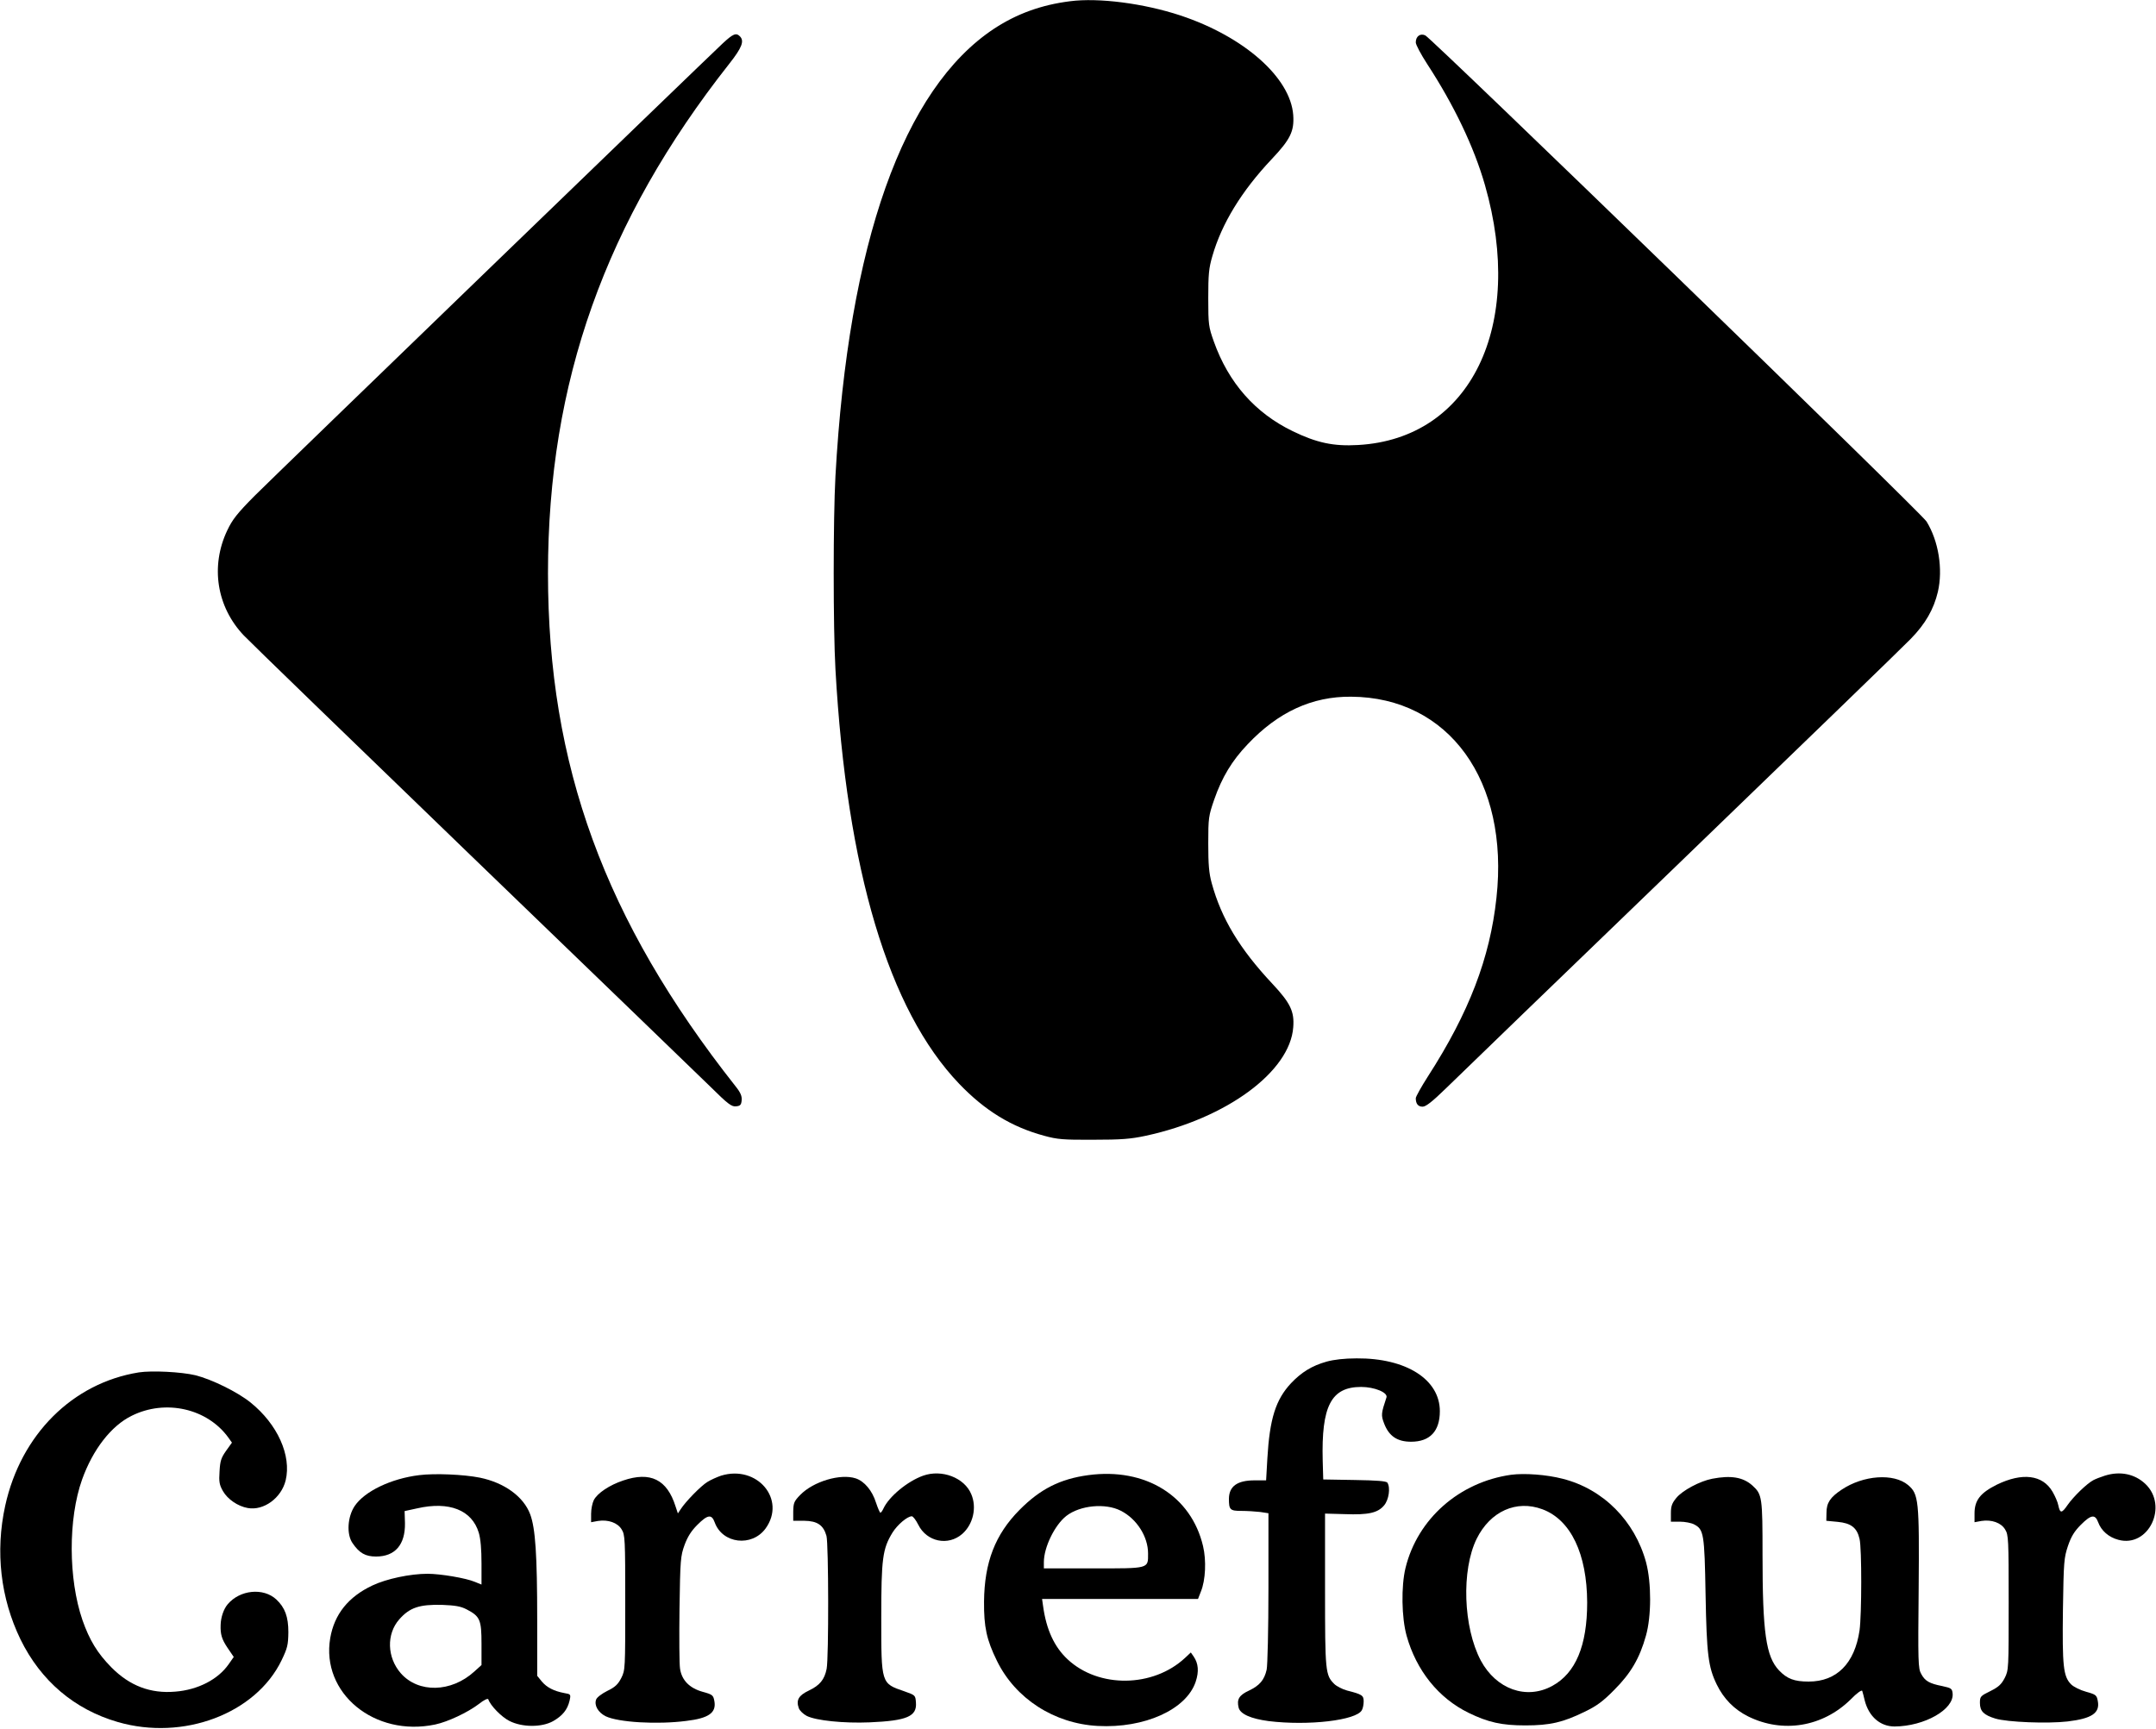
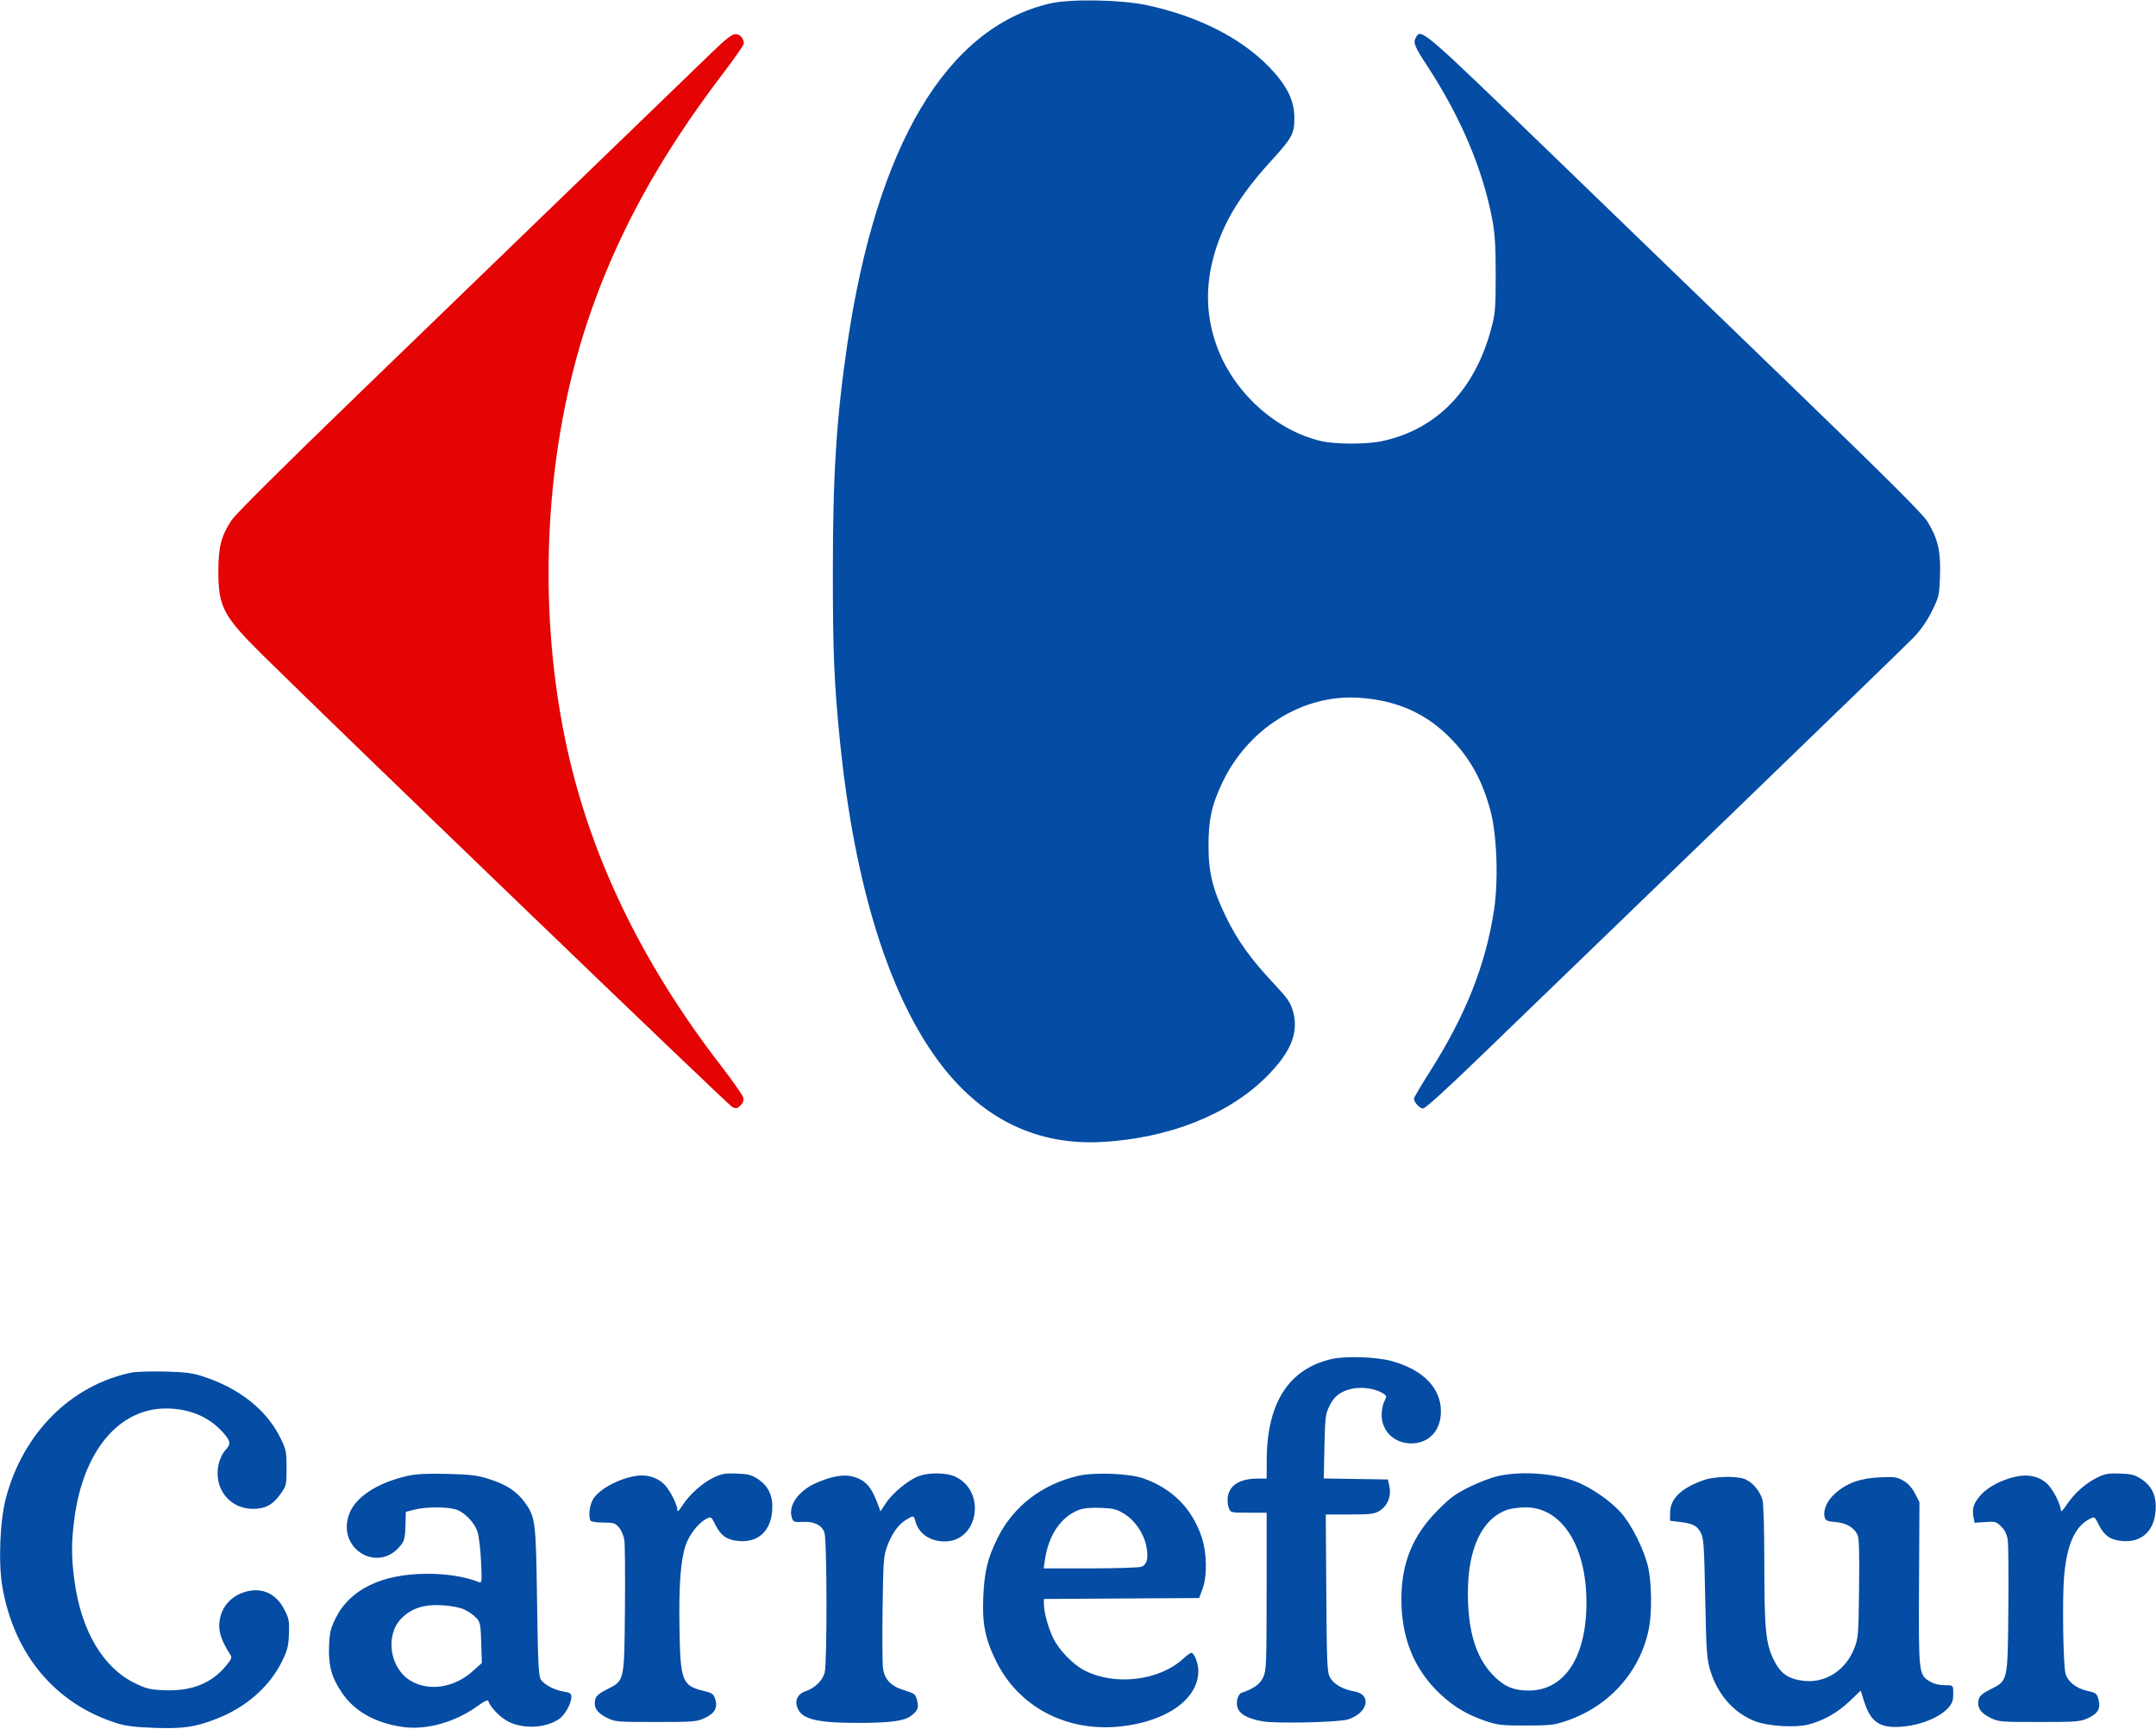
- <svg xmlns="http://www.w3.org/2000/svg" version="1.0" width="1200pt" height="962pt" viewBox="0 0 1200 962" preserveAspectRatio="xMidYMid meet">
-   <g transform="translate(0,962) scale(0.1,-0.1)" fill="#000000" stroke="none">
-     <path d="M5955 9613 c-159 -20 -296 -70 -421 -152 -507 -334 -812 -1194 -884 -2491 -13 -237 -13 -845 0 -1076 63 -1118 296 -1897 689 -2307 143 -149 291 -240 473 -289 73 -20 105 -23 273 -22 157 0 208 4 292 22 450 97 803 357 821 604 7 88 -16 135 -116 242 -182 194 -284 363 -338 561 -15 55 -19 103 -19 220 0 143 2 154 33 244 43 124 99 217 186 308 170 180 359 267 576 265 544 -3 881 -468 809 -1120 -36 -335 -153 -639 -381 -993 -37 -58 -68 -113 -68 -122 0 -31 13 -47 38 -47 18 0 53 27 131 103 58 57 648 627 1311 1266 663 640 1237 1195 1275 1235 82 84 128 165 151 262 29 126 4 282 -63 391 -30 49 -2752 2688 -2790 2706 -28 13 -53 -5 -53 -39 0 -13 29 -67 64 -121 148 -227 260 -460 321 -673 225 -785 -80 -1412 -706 -1447 -137 -8 -230 12 -364 77 -209 101 -357 269 -439 499 -29 82 -31 94 -31 241 0 132 3 167 23 235 52 181 163 362 329 538 105 111 127 156 121 246 -15 209 -273 437 -628 555 -203 67 -455 100 -615 79z" />
-     <path d="M4022 9378 c-116 -109 -2492 -2405 -2605 -2518 -97 -98 -123 -131 -152 -192 -95 -200 -59 -426 92 -585 32 -34 603 -587 1268 -1229 666 -642 1263 -1219 1327 -1281 100 -99 120 -114 145 -111 23 2 29 8 31 34 2 23 -6 43 -36 80 -727 922 -1042 1783 -1042 2853 0 1064 319 1961 1009 2836 71 90 85 127 59 153 -21 21 -38 14 -96 -40z" />
-     <path d="M7384 2041 c-82 -23 -140 -59 -198 -120 -86 -92 -119 -198 -132 -418 l-7 -123 -64 0 c-97 0 -142 -33 -143 -102 0 -62 6 -68 70 -68 31 0 78 -3 104 -6 l46 -7 0 -416 c0 -229 -5 -434 -10 -455 -13 -57 -39 -88 -98 -116 -56 -26 -69 -49 -58 -95 9 -36 69 -62 167 -75 221 -27 489 4 519 61 6 10 10 32 10 49 0 33 -9 39 -92 60 -26 7 -59 24 -72 37 -49 49 -51 68 -51 523 l0 425 110 -3 c132 -5 184 7 219 49 26 31 36 98 18 126 -6 9 -58 13 -182 15 l-175 3 -3 104 c-8 305 47 411 214 411 74 0 149 -31 141 -58 -30 -90 -31 -99 -13 -146 27 -70 73 -101 150 -101 105 0 160 59 160 170 0 177 -188 296 -463 294 -69 0 -127 -7 -167 -18z" />
-     <path d="M773 1981 c-369 -59 -657 -346 -744 -742 -56 -256 -26 -515 85 -744 113 -231 300 -390 541 -460 365 -106 768 46 912 343 33 69 37 85 38 157 0 86 -19 137 -67 182 -72 67 -203 54 -271 -27 -22 -26 -38 -72 -39 -115 -2 -52 7 -80 37 -125 l36 -53 -28 -40 c-59 -85 -171 -143 -297 -153 -138 -12 -254 32 -356 135 -78 79 -122 152 -161 263 -79 230 -80 564 -2 783 60 167 162 299 277 355 188 93 420 40 537 -122 l20 -28 -33 -46 c-27 -38 -33 -56 -36 -114 -4 -58 -1 -75 19 -110 26 -45 82 -84 138 -94 89 -16 187 56 211 154 33 138 -45 312 -195 433 -73 59 -216 129 -307 152 -80 19 -242 27 -315 16z" />
-     <path d="M2333 1409 c-156 -19 -304 -90 -359 -172 -40 -60 -46 -157 -12 -206 38 -56 72 -75 131 -75 106 0 163 66 161 186 l-2 67 69 15 c179 41 306 -9 344 -136 10 -34 15 -92 15 -170 l0 -118 -37 15 c-49 21 -192 45 -263 45 -97 0 -229 -28 -307 -65 -134 -63 -212 -160 -235 -293 -52 -306 246 -552 584 -481 71 15 181 67 243 114 30 24 51 33 53 26 11 -34 73 -98 117 -120 70 -36 180 -37 244 -1 52 30 79 63 91 113 8 36 7 37 -29 43 -58 11 -97 31 -125 64 l-26 32 0 311 c0 363 -10 510 -39 588 -37 99 -144 176 -280 204 -90 18 -251 25 -338 14z m264 -747 c75 -39 83 -58 83 -192 l0 -118 -41 -37 c-128 -116 -310 -120 -408 -9 -77 88 -81 218 -9 300 58 66 112 84 238 81 74 -3 104 -8 137 -25z" />
-     <path d="M4013 1406 c-23 -8 -57 -23 -76 -35 -36 -22 -121 -109 -148 -151 l-16 -24 -13 39 c-47 150 -140 196 -292 144 -75 -25 -143 -70 -163 -109 -8 -16 -15 -50 -15 -76 l0 -47 38 7 c57 9 110 -10 132 -47 19 -30 20 -53 20 -407 0 -370 0 -376 -22 -420 -18 -35 -34 -51 -78 -72 -30 -15 -58 -36 -62 -48 -12 -32 11 -72 53 -93 70 -34 287 -47 449 -26 126 15 168 46 156 111 -6 32 -10 36 -65 51 -73 20 -117 65 -126 129 -4 24 -5 174 -3 333 4 274 6 294 28 355 17 46 37 78 71 112 58 58 80 61 97 14 43 -119 207 -138 283 -34 117 162 -47 356 -248 294z" />
-     <path d="M5138 1406 c-87 -31 -190 -116 -221 -183 -6 -13 -13 -23 -17 -23 -3 0 -14 25 -24 55 -21 68 -65 120 -113 136 -85 28 -236 -17 -309 -92 -34 -35 -38 -44 -39 -92 l0 -52 62 0 c72 -1 106 -24 123 -84 12 -44 13 -678 1 -740 -12 -60 -38 -92 -99 -121 -57 -27 -72 -53 -56 -98 5 -14 25 -33 44 -43 51 -26 206 -42 350 -36 208 9 264 33 258 110 -3 41 -3 41 -65 63 -129 44 -128 41 -128 409 0 330 7 384 63 475 27 43 82 90 107 90 7 0 23 -21 36 -47 47 -95 166 -120 245 -51 60 53 82 146 50 221 -38 92 -164 140 -268 103z" />
-     <path d="M6057 1409 c-156 -21 -267 -77 -382 -193 -136 -137 -196 -292 -198 -511 -1 -141 14 -212 72 -330 103 -210 318 -349 561 -362 260 -14 493 91 545 246 19 57 15 102 -11 140 l-16 23 -32 -30 c-178 -166 -481 -170 -654 -8 -74 69 -118 165 -136 294 l-6 42 434 0 434 0 16 41 c26 63 31 173 12 253 -66 280 -321 438 -639 395z m181 -198 c89 -45 152 -144 152 -238 0 -86 9 -83 -306 -83 l-274 0 0 35 c0 82 60 206 125 257 76 59 217 73 303 29z" />
-     <path d="M8410 1411 c-288 -41 -520 -245 -587 -518 -25 -103 -22 -277 6 -378 54 -193 177 -347 345 -429 109 -53 184 -70 316 -70 137 0 210 17 330 76 67 32 102 58 165 122 92 92 141 176 176 301 31 109 31 294 1 408 -63 232 -239 409 -465 466 -89 23 -212 32 -287 22z m175 -192 c158 -59 248 -248 249 -519 0 -240 -64 -393 -194 -464 -144 -79 -312 -19 -398 141 -98 185 -109 503 -23 678 76 153 221 218 366 164z" />
-     <path d="M11715 1406 c-22 -7 -51 -18 -64 -25 -37 -20 -110 -91 -143 -138 -33 -48 -42 -48 -52 -1 -3 17 -18 51 -32 75 -55 94 -168 108 -310 39 -92 -46 -124 -87 -124 -160 l0 -49 38 7 c57 9 110 -10 132 -47 19 -30 20 -53 20 -407 0 -370 0 -376 -22 -420 -19 -36 -34 -50 -80 -73 -55 -27 -58 -30 -58 -66 0 -46 21 -67 86 -87 67 -20 289 -29 402 -16 135 16 181 47 168 114 -6 32 -10 36 -64 51 -33 9 -70 27 -85 42 -43 44 -49 100 -45 415 4 269 6 289 28 355 18 53 36 82 72 118 56 56 79 60 96 14 17 -47 59 -84 113 -98 168 -45 279 188 150 311 -59 56 -141 73 -226 46z" />
-     <path d="M9530 1389 c-68 -13 -166 -65 -200 -107 -24 -29 -30 -46 -30 -84 l0 -48 50 0 c28 0 64 -7 79 -15 54 -28 58 -51 64 -390 6 -334 15 -404 62 -501 39 -80 97 -139 175 -178 192 -95 414 -59 570 94 36 37 62 55 65 48 2 -7 9 -31 14 -54 23 -89 86 -144 166 -144 166 1 332 95 323 184 -3 27 -7 30 -58 41 -71 14 -96 28 -117 68 -17 29 -18 67 -14 473 4 494 0 528 -59 578 -80 67 -249 55 -370 -26 -63 -42 -84 -73 -84 -128 l-1 -45 63 -6 c75 -7 108 -33 122 -95 13 -53 12 -422 0 -509 -27 -184 -127 -285 -283 -285 -80 0 -120 15 -165 62 -73 77 -92 210 -92 644 0 320 -2 336 -56 385 -52 47 -120 58 -224 38z" />
-   </g>
+ <svg xmlns="http://www.w3.org/2000/svg" width="1200" height="962" viewBox="0 0 1200 962" version="1.1">
+   <path d="M 396.646 28.779 C 391.066 34.157, 359.950 64.223, 327.500 95.593 C 295.050 126.962, 237.900 182.206, 200.500 218.358 C 157.670 259.758, 131.158 286.122, 128.875 289.583 C 123.082 298.363, 121.495 304.614, 121.532 318.500 C 121.584 337.947, 124.366 343.104, 146.683 365.111 C 191.833 409.635, 405.481 615.262, 407.590 616.223 C 409.703 617.186, 410.405 617.040, 412.174 615.271 C 413.616 613.829, 414.077 612.457, 413.664 610.841 C 413.336 609.553, 407.860 601.750, 401.496 593.500 C 356.357 534.984, 327.657 474.903, 314.556 411.499 C 298.787 335.182, 303.393 249.699, 327.099 178.688 C 342.844 131.523, 366.622 87.959, 402.006 41.450 C 408.603 32.780, 414 25.052, 414 24.277 C 414 21.390, 411.899 19, 409.361 19 C 407.469 19, 404.117 21.578, 396.646 28.779" stroke="none" fill="#e40404" fill-rule="evenodd" />
+   <path d="M 584.368 1.947 C 526.836 15.369, 487.921 80.795, 471.623 191.500 C 465.514 232.997, 463.564 263.709, 463.558 318.500 C 463.554 363.468, 464.281 380.646, 467.559 413 C 475.762 493.962, 495.365 556.117, 524.489 593.500 C 547.849 623.485, 577.830 637.662, 613.593 635.637 C 650.609 633.541, 683.687 620.427, 704.725 599.506 C 718.602 585.706, 723.070 574.633, 719.591 562.665 C 718.208 557.907, 716.523 555.505, 708.821 547.309 C 696.199 533.878, 688.762 523.510, 682.457 510.552 C 674.946 495.116, 672.608 485.579, 672.640 470.500 C 672.671 455.968, 674.420 448.054, 680.366 435.546 C 694.595 405.615, 724.789 386.649, 755.500 388.351 C 775.504 389.460, 791.321 395.886, 804.622 408.308 C 817.119 419.978, 824.812 433.265, 829.634 451.509 C 833.188 464.956, 834.066 490.144, 831.553 506.590 C 826.859 537.314, 815.731 565.243, 795.522 597.024 C 790.835 604.395, 787 610.905, 787 611.490 C 787 613.589, 790.151 617, 792.089 617 C 793.323 617, 805.413 606.015, 824.283 587.750 C 840.903 571.663, 900.626 513.985, 957.001 459.578 C 1013.375 405.171, 1062.117 357.929, 1065.316 354.596 C 1069.048 350.709, 1072.613 345.549, 1075.264 340.199 C 1079.273 332.110, 1079.407 331.513, 1079.782 320.181 C 1080.224 306.793, 1078.629 299.945, 1072.837 290.364 C 1070.423 286.372, 1050.987 266.948, 1002.599 220.172 C 965.804 184.603, 903.929 124.790, 865.099 87.255 C 790.688 15.325, 790.927 15.531, 787.980 21.038 C 786.472 23.855, 787.294 25.850, 794.507 36.882 C 813.127 65.361, 825.398 94.441, 830.634 122.500 C 832.071 130.202, 832.499 137.211, 832.494 153 C 832.489 171.323, 832.239 174.448, 830.134 182.433 C 821.026 216.983, 799.683 239.085, 769.186 245.548 C 760.446 247.401, 743.173 247.365, 735.168 245.478 C 709.424 239.409, 685.821 217.580, 676.845 191.539 C 670.746 173.844, 670.848 156.362, 677.161 137.322 C 682.469 121.317, 691.561 107.007, 707.569 89.464 C 719.272 76.639, 720.466 74.413, 720.429 65.500 C 720.389 55.703, 716.144 47.286, 706.020 36.929 C 690.354 20.903, 666.619 8.960, 638.340 2.874 C 623.981 -0.216, 595.721 -0.702, 584.368 1.947 M 741.263 756.445 C 717.304 761.917, 705.144 780.817, 705.035 812.750 L 705 823 700.250 823.006 C 690.261 823.017, 684.432 826.507, 683.380 833.107 C 683.082 834.973, 683.314 837.737, 683.894 839.250 C 684.949 841.997, 684.962 842, 694.975 842 L 705 842 704.978 885.750 C 704.958 926.279, 704.819 929.802, 703.091 933.606 C 701.333 937.477, 697.791 940, 690.892 942.294 C 690.008 942.588, 689.006 944.219, 688.666 945.919 C 687.363 952.435, 691.525 956.054, 702.705 958.125 C 709.964 959.470, 745.071 958.705, 750.219 957.090 C 761.399 953.582, 763.769 943.137, 753.763 941.470 C 747.527 940.432, 742.286 937.429, 740.271 933.740 C 738.667 930.805, 738.472 926.378, 738.201 886.750 L 737.902 843 751.201 842.996 C 762.776 842.993, 764.929 842.731, 767.810 840.974 C 772.249 838.268, 774.470 832.881, 773.345 827.545 L 772.493 823.500 754.635 823.226 L 736.778 822.953 737.161 805.226 C 737.507 789.177, 737.762 787.051, 739.858 782.757 C 742.650 777.033, 746.134 774.379, 752.705 772.970 C 758.151 771.802, 765.746 772.967, 769.760 775.585 C 771.896 776.978, 771.937 777.221, 770.510 779.980 C 769.680 781.586, 769 785.007, 769 787.582 C 769 796.636, 776.073 803.429, 785.500 803.429 C 795.373 803.429, 802 796.260, 802 785.581 C 802 772.557, 791.898 762.281, 774.446 757.554 C 765.946 755.252, 748.970 754.684, 741.263 756.445 M 73.075 764.027 C 39.388 771.093, 12.831 797.673, 3.281 833.881 C -0.086 846.649, -0.991 870.019, 1.359 883.500 C 7.877 920.884, 30.714 948.195, 64.500 959.008 C 69.895 960.735, 74.771 961.364, 85.768 961.751 C 101.915 962.319, 108.403 961.391, 120.309 956.813 C 136.649 950.528, 149.894 939.004, 156.809 925.054 C 159.976 918.665, 160.545 916.466, 160.817 909.554 C 161.100 902.344, 160.838 900.924, 158.317 896.001 C 153.774 887.132, 146.100 883.489, 137.057 885.907 C 127.839 888.373, 122.067 895.734, 122.022 905.081 C 122.002 909.347, 123.960 914.478, 127.973 920.667 C 129.259 922.652, 129.071 923.208, 125.728 927.288 C 117.759 937.012, 106.457 941.477, 91.470 940.822 C 83.265 940.463, 81.390 940.003, 74.733 936.713 C 57.209 928.052, 45.169 907.533, 41.455 880 C 39.672 866.778, 39.668 858.279, 41.440 845 C 46.426 807.630, 66.159 784, 92.379 784 C 104.448 784, 114.816 787.974, 122.318 795.476 C 128.035 801.193, 128.839 803.478, 126.142 806.349 C 121.016 811.806, 119.613 821.349, 122.880 828.541 C 126.405 836.302, 134.221 840.618, 143.191 839.756 C 148.933 839.204, 152.303 837.005, 156.500 831.070 C 159.334 827.063, 159.500 826.292, 159.500 817.164 C 159.500 808.408, 159.208 806.889, 156.388 801 C 148.699 784.942, 133.276 772.639, 112.500 765.991 C 106.949 764.215, 102.602 763.684, 91.500 763.425 C 83.800 763.246, 75.509 763.517, 73.075 764.027 M 227 821.477 C 210.241 825.226, 198.030 833.117, 194.439 842.520 C 186.914 862.225, 210.958 876.467, 223.408 859.679 C 225.051 857.464, 225.539 855.213, 225.681 849.198 L 225.863 841.538 230.681 840.288 C 236.595 838.754, 248.174 838.643, 253.315 840.071 C 258.407 841.484, 264.224 847.465, 265.878 852.987 C 266.610 855.429, 267.456 862.806, 267.759 869.380 C 268.287 880.841, 268.231 881.302, 266.405 880.581 C 258.951 877.639, 248.789 876, 238 876 C 212.580 876, 194.739 884.635, 186.781 900.790 C 183.991 906.454, 183.448 908.749, 183.154 916.138 C 182.724 926.932, 184.496 933.520, 190.079 941.880 C 197.164 952.491, 208.581 958.994, 224.092 961.255 C 237.356 963.188, 253.652 958.564, 266.301 949.279 C 269.319 947.064, 271.511 946.032, 271.740 946.719 C 272.986 950.459, 278.427 956.034, 283.105 958.365 C 291.582 962.589, 303.914 961.888, 311.273 956.763 C 314.469 954.536, 318 948.188, 318 944.668 C 318 942.618, 317.385 942.157, 313.908 941.601 C 308.576 940.749, 302.884 937.764, 301 934.833 C 299.755 932.896, 299.402 925.533, 298.923 891.500 C 298.290 846.512, 298.038 844.494, 292.006 836.167 C 287.685 830.201, 281.848 826.361, 272.590 823.390 C 265.665 821.168, 262.268 820.739, 249 820.408 C 237.850 820.131, 231.676 820.431, 227 821.477 M 397.305 822.386 C 391.031 825.370, 383.693 831.907, 379.838 837.946 C 377.872 841.026, 376.997 841.794, 376.990 840.446 C 376.974 837.301, 372.490 828.717, 369.376 825.871 C 365.415 822.249, 359.865 820.643, 354.234 821.488 C 343.879 823.041, 332.412 829.505, 329.635 835.356 C 327.940 838.928, 327.485 844.757, 328.765 846.500 C 329.169 847.050, 332.352 847.500, 335.837 847.500 C 341.500 847.500, 342.425 847.791, 344.523 850.231 C 345.815 851.733, 347.159 854.883, 347.510 857.231 C 347.861 859.579, 348.002 877.025, 347.824 896 C 347.446 936.270, 347.640 935.416, 337.726 940.382 C 333.633 942.431, 331.790 943.987, 331.342 945.772 C 330.236 950.179, 332.122 953.311, 337.500 956 C 342.389 958.444, 343 958.500, 365 958.500 C 386.058 958.500, 387.805 958.359, 392.254 956.304 C 397.857 953.717, 399.628 950.433, 398.031 945.593 C 397.154 942.937, 396.268 942.299, 392.063 941.300 C 379.630 938.347, 378.669 935.937, 378.190 906.500 C 377.794 882.197, 378.772 868.882, 381.589 860.254 C 383.482 854.453, 388.681 847.733, 393.006 845.497 C 395.797 844.054, 395.821 844.069, 398.155 848.721 C 401.244 854.879, 404.653 857.224, 411.321 857.777 C 422.072 858.668, 429.078 852.143, 429.816 840.551 C 430.316 832.695, 427.771 827.201, 421.803 823.251 C 418.347 820.964, 416.369 820.451, 410.073 820.208 C 403.707 819.962, 401.672 820.310, 397.305 822.386 M 511.500 821.580 C 505.882 823.576, 496.930 830.881, 493.202 836.509 L 490.051 841.265 489.009 838.383 C 485.095 827.561, 481.896 823.874, 474.705 821.896 C 469.531 820.473, 462.645 821.701, 453.974 825.592 C 444.084 830.030, 438.387 838.466, 440.827 845.060 C 441.598 847.146, 442.240 847.370, 446.761 847.130 C 453.170 846.790, 457.416 848.886, 458.892 853.119 C 460.313 857.196, 460.409 925.987, 459.001 931.057 C 457.768 935.494, 453.636 939.538, 448.527 941.307 C 443.866 942.921, 442.142 946.513, 443.942 950.860 C 446.477 956.981, 454.781 959, 477.413 959 C 495.161 959, 503.167 957.966, 506.923 955.190 C 510.791 952.331, 511.498 950.577, 510.445 946.451 C 509.565 942.998, 509.078 942.616, 503.329 940.860 C 495.982 938.617, 492.416 934.960, 491.478 928.705 C 491.125 926.348, 491.014 911.387, 491.231 895.460 C 491.596 868.701, 491.792 866.051, 493.812 860.595 C 496.395 853.620, 500.033 848.560, 504.366 845.919 C 508.398 843.460, 508.656 843.495, 509.437 846.604 C 511.180 853.551, 517.574 858, 525.812 858 C 544.672 858, 549.133 829.871, 531.541 821.880 C 526.680 819.672, 517.265 819.531, 511.500 821.580 M 600.365 821.429 C 580.005 826.069, 563.855 838.525, 555.134 856.315 C 549.631 867.539, 547.955 874.450, 547.300 888.617 C 546.598 903.812, 548.352 912.504, 554.663 925.112 C 567.241 950.237, 593.758 964.098, 623.340 961.010 C 649.226 958.308, 666.898 945.831, 666.978 930.200 C 667 925.865, 664.730 920, 663.030 920 C 662.525 920, 660.426 921.543, 658.367 923.430 C 645.158 935.532, 620.555 938.446, 603.792 929.894 C 597.157 926.509, 589.264 918.349, 586.072 911.574 C 583.230 905.542, 581 897.139, 581 892.461 L 581 890.021 624.219 889.761 L 667.438 889.500 669.273 884.556 C 672.024 877.147, 671.764 863.997, 668.692 855.165 C 663.199 839.369, 652.422 828.596, 636.420 822.903 C 628.718 820.164, 609.387 819.373, 600.365 821.429 M 834 821.551 C 830.425 822.317, 823.225 825.043, 818 827.609 C 810.041 831.518, 807.119 833.672, 799.987 840.887 C 786.245 854.790, 780 870.166, 780 890.095 C 780 912.102, 787.255 929.642, 802.006 943.299 C 809.633 950.361, 817.024 954.670, 827.500 958.165 C 833.618 960.206, 836.390 960.496, 849.500 960.465 C 863.270 960.433, 865.156 960.202, 872.500 957.649 C 896.333 949.364, 913.518 929.657, 917.917 905.566 C 919.488 896.960, 919.245 881.007, 917.416 872.697 C 915.230 862.767, 908.233 848.703, 902.049 841.808 C 896.476 835.595, 886.455 828.569, 878.314 825.167 C 866.297 820.145, 847.665 818.625, 834 821.551 M 1167.500 822.338 C 1160.979 825.497, 1154.718 831.012, 1150.439 837.367 C 1148.042 840.926, 1146.997 841.871, 1146.990 840.487 C 1146.975 837.320, 1142.515 828.742, 1139.376 825.842 C 1135.059 821.853, 1129.272 820.468, 1122.556 821.817 C 1114.639 823.407, 1106.733 827.446, 1102.614 832.005 C 1098.563 836.489, 1097.509 839.570, 1098.400 844.320 L 1099.020 847.626 1104.970 847.196 C 1110.498 846.796, 1111.129 846.975, 1113.874 849.720 C 1115.867 851.713, 1117.042 854.112, 1117.483 857.087 C 1117.843 859.514, 1117.994 877.025, 1117.818 896 C 1117.447 936.271, 1117.641 935.416, 1107.726 940.382 C 1103.633 942.431, 1101.790 943.987, 1101.342 945.772 C 1100.236 950.179, 1102.122 953.311, 1107.500 956 C 1112.389 958.444, 1113 958.500, 1135 958.500 C 1156.058 958.500, 1157.805 958.359, 1162.254 956.304 C 1167.797 953.744, 1169.352 950.857, 1167.940 945.744 C 1167.074 942.610, 1166.523 942.212, 1161.503 941.088 C 1155.357 939.713, 1150.667 935.858, 1149.592 931.299 C 1148.317 925.896, 1147.801 890.371, 1148.817 877.996 C 1150.303 859.907, 1154.739 849.772, 1163.054 845.472 C 1165.784 844.061, 1165.833 844.092, 1168.155 848.721 C 1171.244 854.879, 1174.653 857.224, 1181.321 857.777 C 1192.072 858.668, 1199.078 852.143, 1199.816 840.551 C 1200.316 832.695, 1197.771 827.201, 1191.803 823.251 C 1188.347 820.964, 1186.369 820.451, 1180.073 820.208 C 1173.724 819.963, 1171.692 820.307, 1167.500 822.338 M 948.487 823.799 C 935.887 828.156, 929.639 834.133, 929.551 841.914 L 929.500 846.462 935.248 847.195 C 942.435 848.111, 944.527 849.221, 946.718 853.280 C 948.226 856.074, 948.541 860.861, 949.100 889.500 C 949.661 918.265, 949.998 923.361, 951.727 929.213 C 955.826 943.084, 964.940 953.512, 977 958.130 C 984.019 960.818, 998.654 961.754, 1006.125 959.992 C 1014.421 958.036, 1022.830 953.329, 1029.536 946.890 L 1035.643 941.026 1037.443 946.763 C 1040.849 957.617, 1045.429 961.351, 1055.228 961.262 C 1070.387 961.124, 1086.153 953.301, 1087.011 945.491 C 1087.132 944.396, 1087.178 942.263, 1087.115 940.750 C 1087.006 938.153, 1086.736 938, 1082.250 937.996 C 1079.251 937.994, 1076.279 937.248, 1074.190 935.974 C 1067.894 932.136, 1067.847 931.712, 1068.103 881.441 L 1068.334 836.123 1065.858 831.312 C 1064.238 828.162, 1062.021 825.707, 1059.441 824.205 C 1055.942 822.168, 1054.490 821.954, 1046.500 822.304 C 1035.534 822.783, 1028.079 825.417, 1021.634 831.091 C 1016.884 835.272, 1014.572 840.445, 1015.607 844.572 C 1016.071 846.417, 1017.025 846.837, 1021.620 847.218 C 1027.488 847.705, 1031.622 850.043, 1033.780 854.096 C 1034.754 855.926, 1034.983 863.065, 1034.737 884 C 1034.432 910.098, 1034.296 911.806, 1032.064 917.500 C 1027.215 929.868, 1015.853 937.087, 1003.637 935.560 C 995.235 934.511, 991.003 931.518, 987.290 924 C 982.773 914.851, 982.001 907.005, 981.994 870.178 C 981.991 851.473, 981.566 836.977, 980.956 834.781 C 979.632 830.014, 975.491 825.103, 971.329 823.364 C 966.780 821.463, 954.569 821.696, 948.487 823.799 M 600.748 840.368 C 590.599 844.149, 583.654 854.253, 581.581 868.250 L 580.877 873 606.874 873 C 621.172 873, 633.967 872.583, 635.308 872.073 C 638.505 870.858, 639.367 867.086, 637.979 860.397 C 636.507 853.310, 631.639 846.259, 625.688 842.597 C 621.579 840.068, 619.677 839.586, 612.688 839.302 C 607.362 839.086, 603.188 839.458, 600.748 840.368 M 838.825 840.400 C 824.820 845.402, 817 861.992, 817 886.702 C 817 907.579, 821.330 922.094, 830.476 931.871 C 836.738 938.566, 842.156 941, 850.793 941 C 870.812 941, 883 922.457, 883 892 C 883 860.453, 869.189 838.909, 849.054 839.044 C 845.449 839.068, 840.846 839.678, 838.825 840.400 M 236.326 893.984 C 230.958 895.123, 227.173 897.106, 223.589 900.657 C 214.255 909.905, 216.729 928.228, 228.275 935.367 C 238.441 941.652, 252.716 939.556, 263.054 930.262 L 268.204 925.631 267.847 914.391 C 267.519 904.054, 267.290 902.933, 264.995 900.440 C 263.623 898.948, 260.657 896.899, 258.404 895.885 C 253.569 893.710, 242.223 892.733, 236.326 893.984" stroke="none" fill="#044ca4" fill-rule="evenodd" />
</svg>
